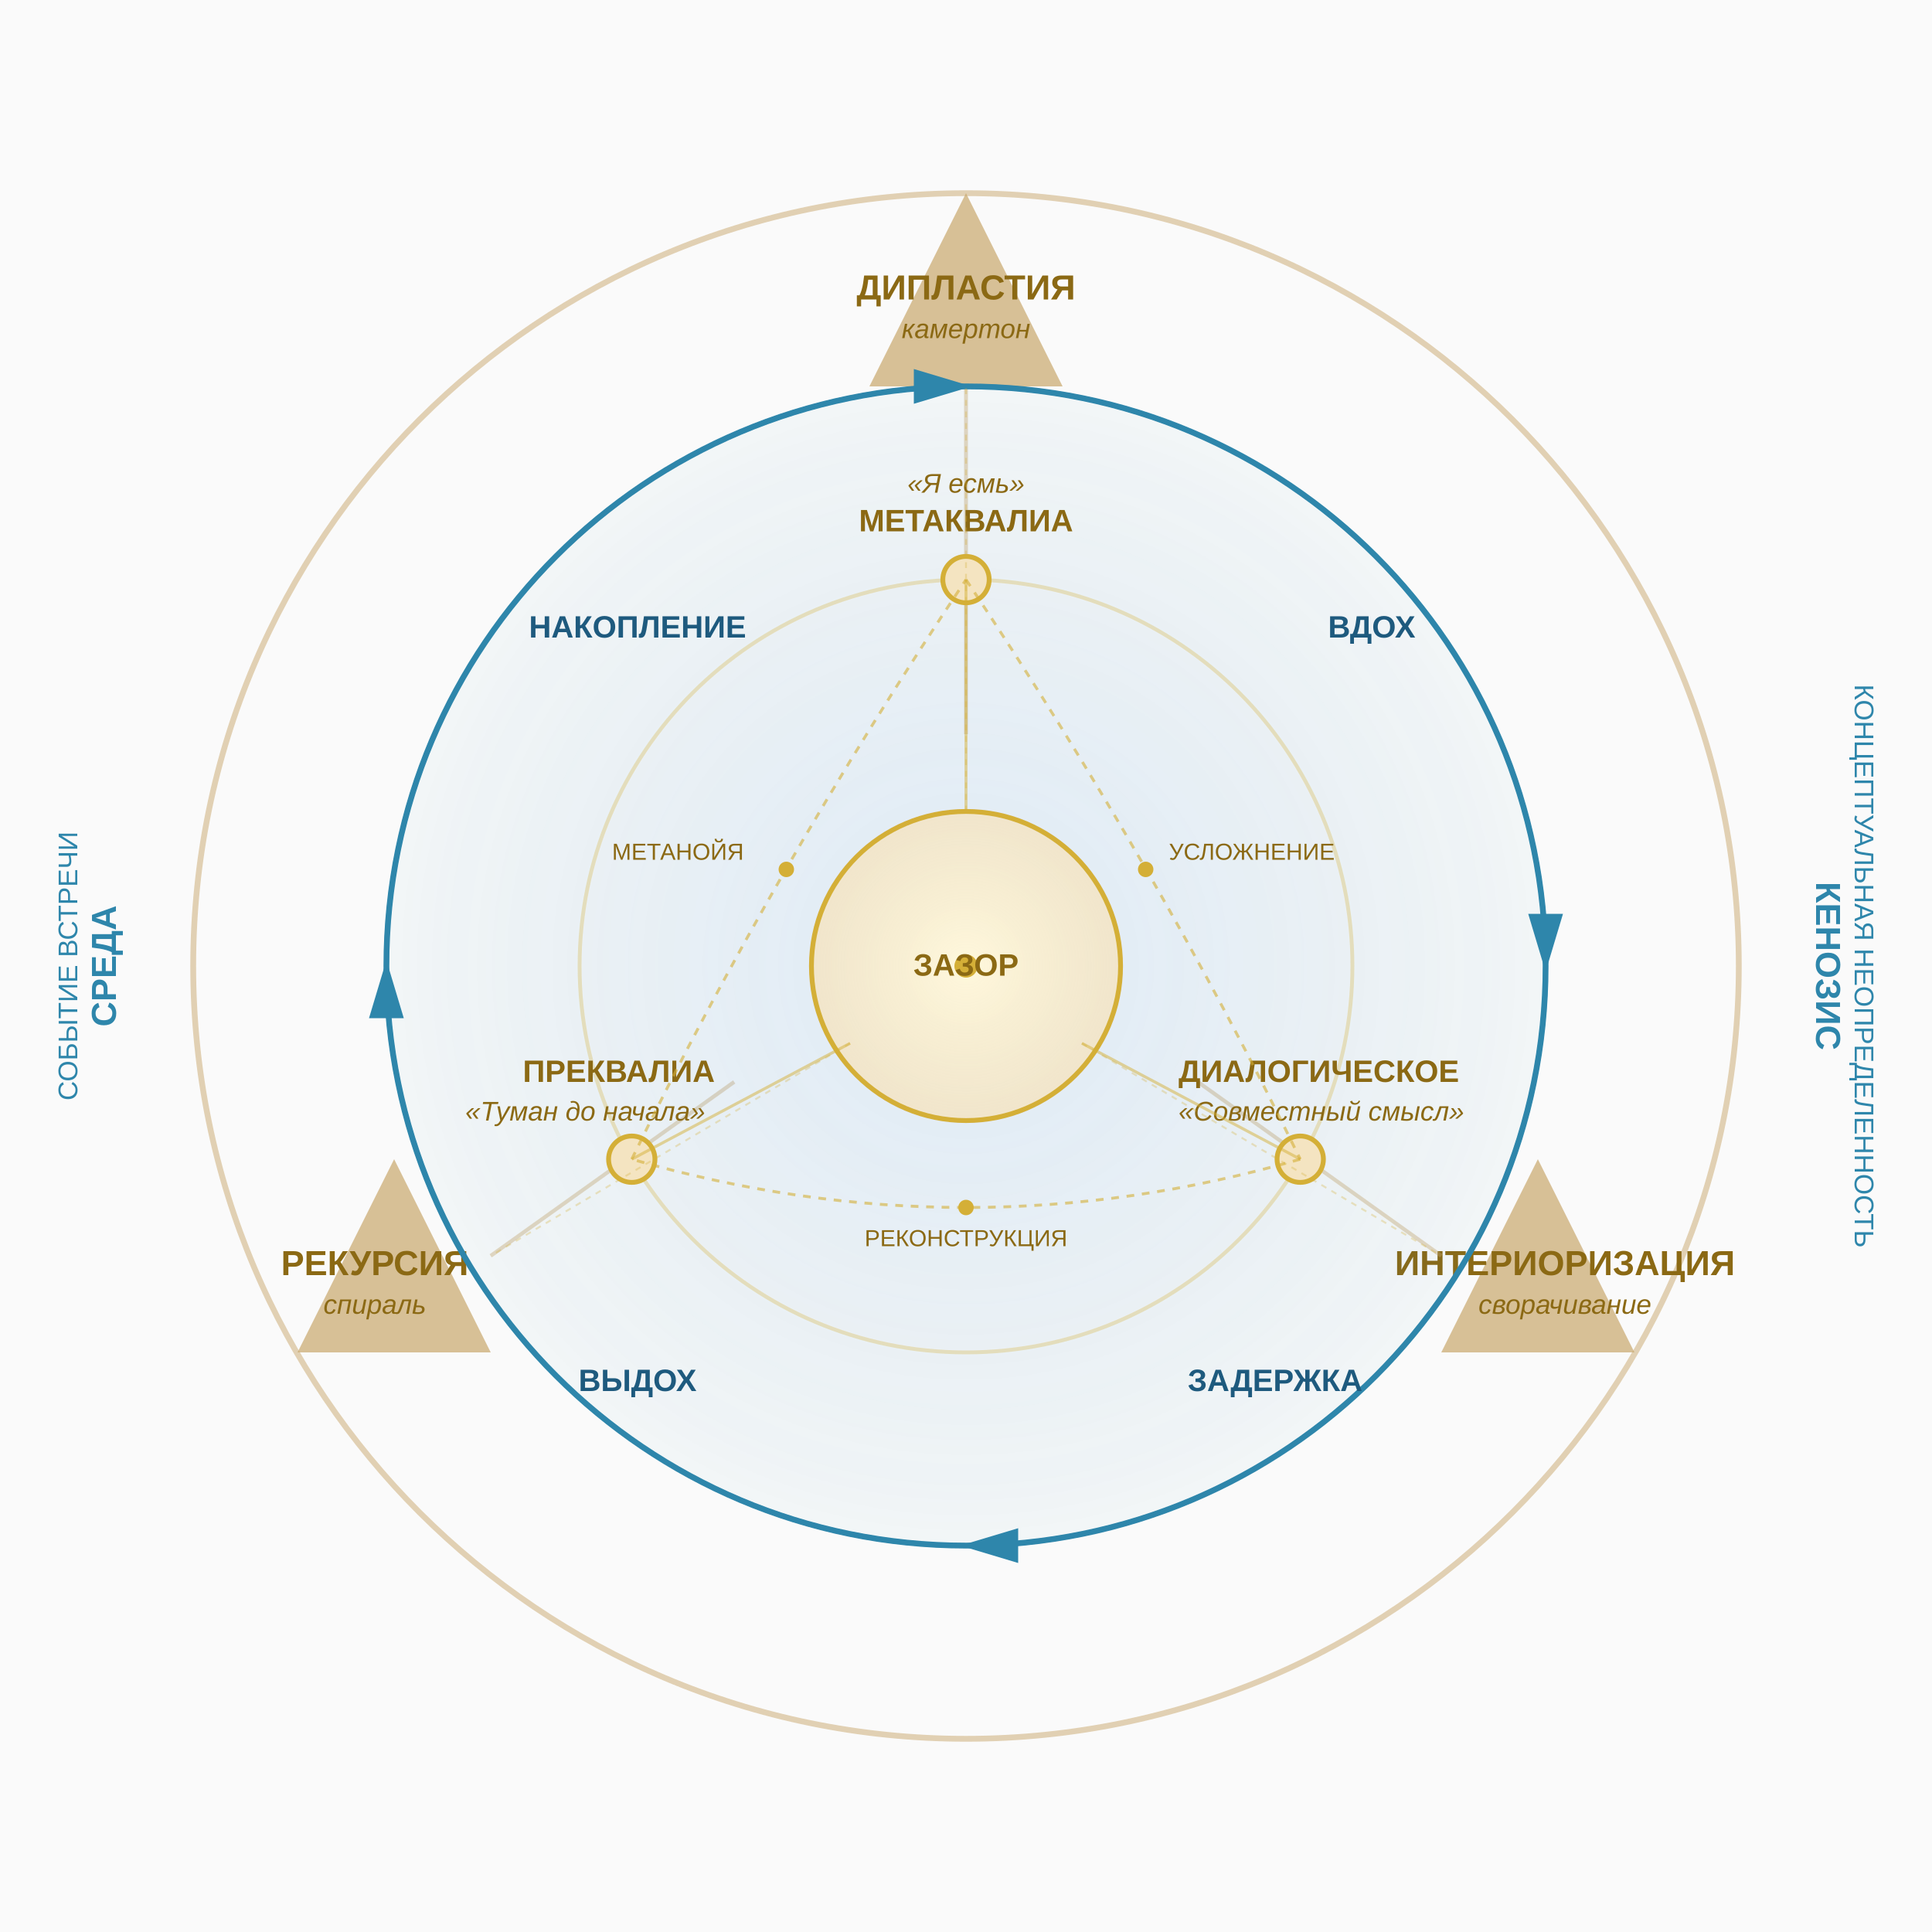
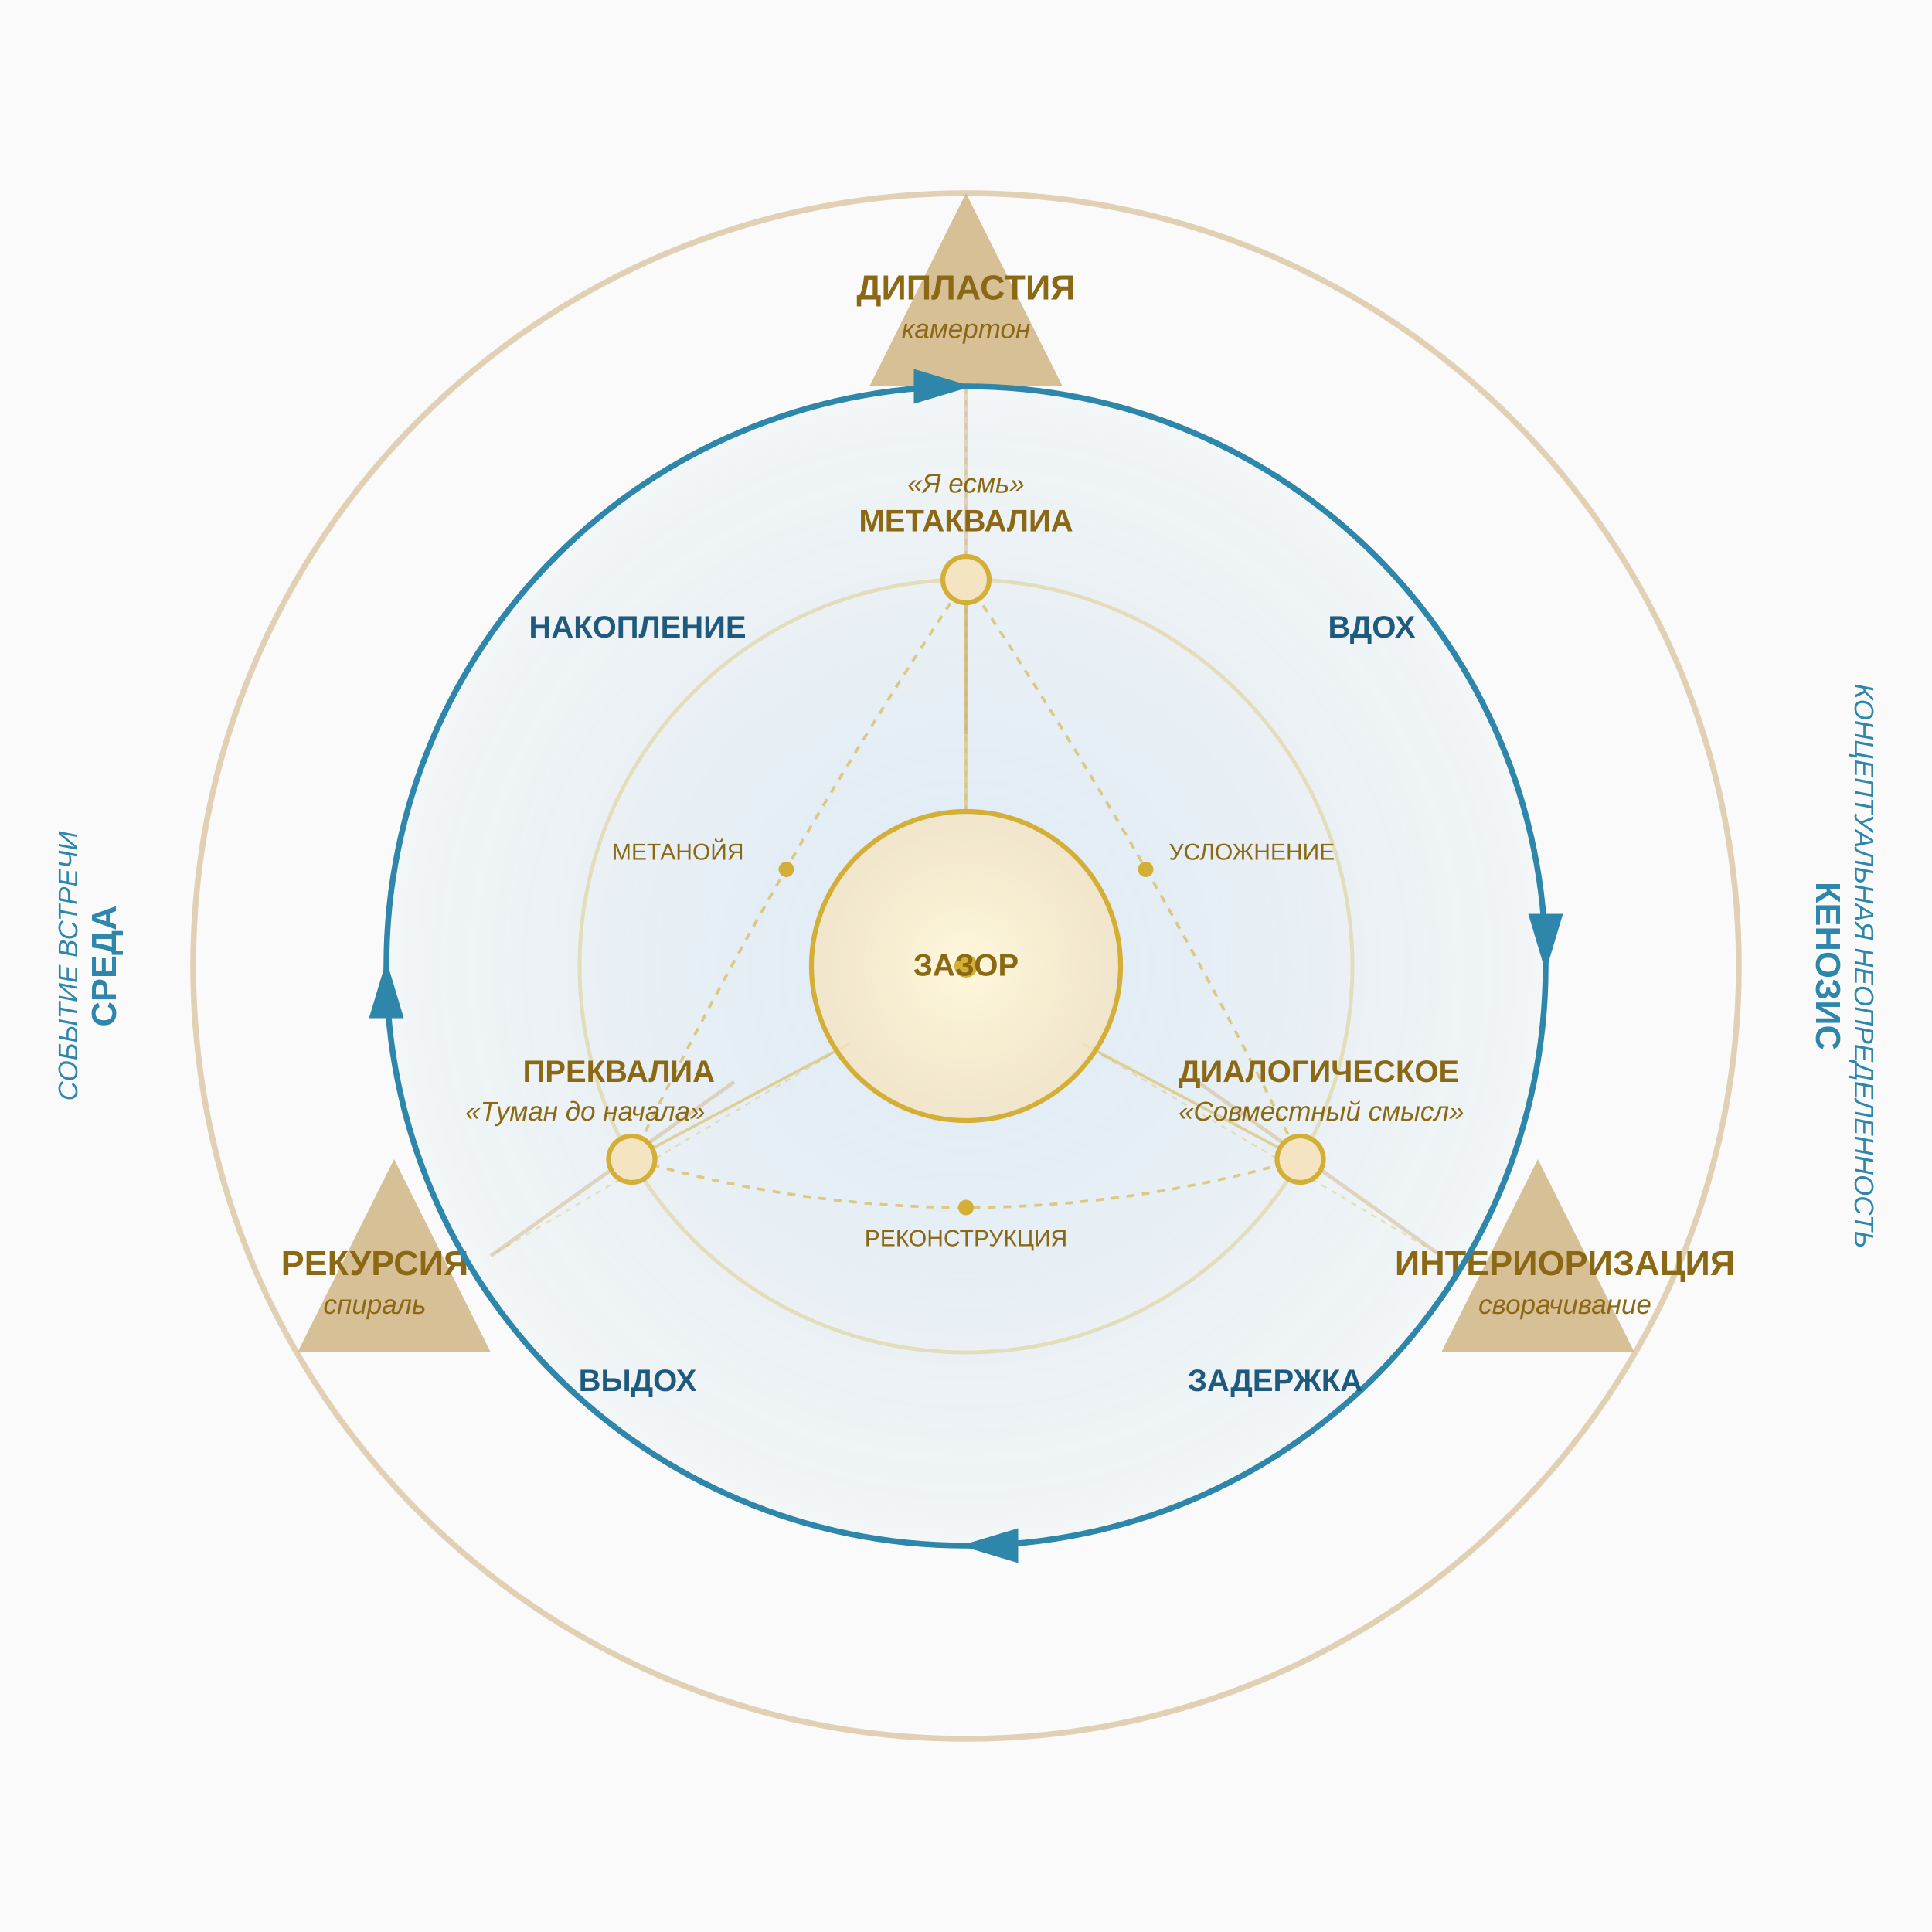
<svg xmlns="http://www.w3.org/2000/svg" viewBox="0 0 1000 1000" width="1000" height="1000">
  <defs>
    <radialGradient id="centerGlow" cx="50%" cy="50%" r="50%">
      <stop offset="0%" style="stop-color:#FFF8DC;stop-opacity:1" />
      <stop offset="100%" style="stop-color:#F4E4C1;stop-opacity:0.8" />
    </radialGradient>
    <radialGradient id="cycleGlow" cx="50%" cy="50%" r="50%">
      <stop offset="0%" style="stop-color:#4A90E2;stop-opacity:0.2" />
      <stop offset="100%" style="stop-color:#2E86AB;stop-opacity:0.05" />
    </radialGradient>
    <marker id="arrowhead" markerWidth="10" markerHeight="10" refX="9" refY="3" orient="auto">
      <polygon points="0 0, 10 3, 0 6" fill="#2E86AB" />
    </marker>
  </defs>
  <rect width="1000" height="1000" fill="#FAFAFA" />
+   <circle cx="500" cy="500" r="300" fill="url(#cycleGlow)" stroke="#2E86AB" stroke-width="2.5" opacity="0.8" />
  <circle cx="500" cy="500" r="400" fill="none" stroke="#C8A66B" stroke-width="3" opacity="0.5" />
+   <circle cx="500" cy="500" r="200" fill="none" stroke="#D4AF37" stroke-width="2" opacity="0.3" />
+   <path d="M 500 300 Q 600 450 673 600" fill="none" stroke="#D4AF37" stroke-width="1.5" stroke-dasharray="4,4" opacity="0.6" />
+   <path d="M 673 600 Q 500 650 327 600" fill="none" stroke="#D4AF37" stroke-width="1.5" stroke-dasharray="4,4" opacity="0.6" />
+   <path d="M 327 600 Q 400 450 500 300" fill="none" stroke="#D4AF37" stroke-width="1.5" stroke-dasharray="4,4" opacity="0.6" />
+   <line x1="500" y1="420" x2="500" y2="200" stroke="#D4AF37" stroke-width="1" opacity="0.3" stroke-dasharray="3,3" />
+   <line x1="560" y1="540" x2="746" y2="650" stroke="#D4AF37" stroke-width="1" opacity="0.3" stroke-dasharray="3,3" />
+   <line x1="440" y1="540" x2="254" y2="650" stroke="#D4AF37" stroke-width="1" opacity="0.3" stroke-dasharray="3,3" />
+   <line x1="500" y1="420" x2="500" y2="300" stroke="#D4AF37" stroke-width="1.5" opacity="0.5" />
+   <line x1="560" y1="540" x2="673" y2="600" stroke="#D4AF37" stroke-width="1.5" opacity="0.5" />
+   <line x1="440" y1="540" x2="327" y2="600" stroke="#D4AF37" stroke-width="1.5" opacity="0.5" />
  <g id="diplostia">
    <path d="M 500 100 L 450 200 L 550 200 Z" fill="#C8A66B" opacity="0.7" />
+     <line x1="500" y1="200" x2="500" y2="380" stroke="#C8A66B" stroke-width="2" opacity="0.4" />
    <text x="500" y="155" text-anchor="middle" font-family="Arial, sans-serif" font-size="18" font-weight="bold" fill="#8B6914">ДИПЛАСТИЯ</text>
    <text x="500" y="175" text-anchor="middle" font-family="Arial, sans-serif" font-size="14" fill="#8B6914" font-style="italic">камертон</text>
-     <line x1="500" y1="200" x2="500" y2="380" stroke="#C8A66B" stroke-width="2" opacity="0.4" />
  </g>
  <g id="interiorization">
    <path d="M 846 700 L 746 700 L 796 600 Z" fill="#C8A66B" opacity="0.7" />
+     <line x1="746" y1="650" x2="620" y2="560" stroke="#C8A66B" stroke-width="2" opacity="0.4" />
    <text x="810" y="660" text-anchor="middle" font-family="Arial, sans-serif" font-size="18" font-weight="bold" fill="#8B6914">ИНТЕРИОРИЗАЦИЯ</text>
    <text x="810" y="680" text-anchor="middle" font-family="Arial, sans-serif" font-size="14" fill="#8B6914" font-style="italic">сворачивание</text>
-     <line x1="746" y1="650" x2="620" y2="560" stroke="#C8A66B" stroke-width="2" opacity="0.4" />
  </g>
  <g id="recursion">
    <path d="M 154 700 L 254 700 L 204 600 Z" fill="#C8A66B" opacity="0.7" />
+     <line x1="254" y1="650" x2="380" y2="560" stroke="#C8A66B" stroke-width="2" opacity="0.4" />
    <text x="194" y="660" text-anchor="middle" font-family="Arial, sans-serif" font-size="18" font-weight="bold" fill="#8B6914">РЕКУРСИЯ</text>
    <text x="194" y="680" text-anchor="middle" font-family="Arial, sans-serif" font-size="14" fill="#8B6914" font-style="italic">спираль</text>
-     <line x1="254" y1="650" x2="380" y2="560" stroke="#C8A66B" stroke-width="2" opacity="0.4" />
  </g>
-   <circle cx="500" cy="500" r="300" fill="url(#cycleGlow)" stroke="#2E86AB" stroke-width="2.5" opacity="0.8" />
  <g id="inhale">
    <path d="M 500 200 A 300 300 0 0 1 800 500" fill="none" stroke="#2E86AB" stroke-width="3" marker-end="url(#arrowhead)" />
    <text x="710" y="330" text-anchor="middle" font-family="Arial, sans-serif" font-size="16" font-weight="bold" fill="#1E5A7E">ВДОХ</text>
  </g>
  <g id="delay">
    <path d="M 800 500 A 300 300 0 0 1 500 800" fill="none" stroke="#2E86AB" stroke-width="3" marker-end="url(#arrowhead)" />
    <text x="660" y="720" text-anchor="middle" font-family="Arial, sans-serif" font-size="16" font-weight="bold" fill="#1E5A7E">ЗАДЕРЖКА</text>
  </g>
  <g id="exhale">
    <path d="M 500 800 A 300 300 0 0 1 200 500" fill="none" stroke="#2E86AB" stroke-width="3" marker-end="url(#arrowhead)" />
    <text x="330" y="720" text-anchor="middle" font-family="Arial, sans-serif" font-size="16" font-weight="bold" fill="#1E5A7E">ВЫДОХ</text>
  </g>
  <g id="accumulate">
    <path d="M 200 500 A 300 300 0 0 1 500 200" fill="none" stroke="#2E86AB" stroke-width="3" marker-end="url(#arrowhead)" />
    <text x="330" y="330" text-anchor="middle" font-family="Arial, sans-serif" font-size="16" font-weight="bold" fill="#1E5A7E">НАКОПЛЕНИЕ</text>
  </g>
-   <circle cx="500" cy="500" r="200" fill="none" stroke="#D4AF37" stroke-width="2" opacity="0.3" />
  <g id="metaqualia">
    <circle cx="500" cy="300" r="12" fill="#F4E4C1" stroke="#D4AF37" stroke-width="2.5" />
    <text x="500" y="275" text-anchor="middle" font-family="Arial, sans-serif" font-size="16" font-weight="bold" fill="#8B6914">МЕТАКВАЛИА</text>
    <text x="500" y="255" text-anchor="middle" font-family="Arial, sans-serif" font-size="14" fill="#8B6914" font-style="italic">«Я есмь»</text>
  </g>
  <g id="dialogical">
    <circle cx="673" cy="600" r="12" fill="#F4E4C1" stroke="#D4AF37" stroke-width="2.5" />
    <text x="610" y="560" text-anchor="start" font-family="Arial, sans-serif" font-size="16" font-weight="bold" fill="#8B6914">ДИАЛОГИЧЕСКОЕ</text>
    <text x="610" y="580" text-anchor="start" font-family="Arial, sans-serif" font-size="14" fill="#8B6914" font-style="italic">«Совместный смысл»</text>
  </g>
  <g id="prequalia">
    <circle cx="327" cy="600" r="12" fill="#F4E4C1" stroke="#D4AF37" stroke-width="2.5" />
    <text x="370" y="560" text-anchor="end" font-family="Arial, sans-serif" font-size="16" font-weight="bold" fill="#8B6914">ПРЕКВАЛИА</text>
    <text x="365" y="580" text-anchor="end" font-family="Arial, sans-serif" font-size="14" fill="#8B6914" font-style="italic">«Туман до начала»</text>
  </g>
-   <path d="M 500 300 Q 600 450 673 600" fill="none" stroke="#D4AF37" stroke-width="1.5" stroke-dasharray="4,4" opacity="0.6" />
-   <path d="M 673 600 Q 500 650 327 600" fill="none" stroke="#D4AF37" stroke-width="1.5" stroke-dasharray="4,4" opacity="0.6" />
-   <path d="M 327 600 Q 400 450 500 300" fill="none" stroke="#D4AF37" stroke-width="1.5" stroke-dasharray="4,4" opacity="0.6" />
-   <circle cx="593" cy="450" r="4" fill="#D4AF37" />
-   <text x="605" y="445" font-family="Arial, sans-serif" font-size="12" fill="#8B6914">УСЛОЖНЕНИЕ</text>
-   <circle cx="500" cy="625" r="4" fill="#D4AF37" />
-   <text x="500" y="645" text-anchor="middle" font-family="Arial, sans-serif" font-size="12" fill="#8B6914">РЕКОНСТРУКЦИЯ</text>
-   <circle cx="407" cy="450" r="4" fill="#D4AF37" />
-   <text x="385" y="445" text-anchor="end" font-family="Arial, sans-serif" font-size="12" fill="#8B6914">МЕТАНОЙЯ</text>
-   <circle cx="500" cy="500" r="80" fill="url(#centerGlow)" stroke="#D4AF37" stroke-width="2.5" />
-   <circle cx="500" cy="500" r="6" fill="#D4AF37" />
-   <text x="500" y="505" text-anchor="middle" font-family="Arial, sans-serif" font-size="16" font-weight="bold" fill="#8B6914">ЗАЗОР</text>
-   <line x1="500" y1="420" x2="500" y2="200" stroke="#D4AF37" stroke-width="1" opacity="0.3" stroke-dasharray="3,3" />
-   <line x1="560" y1="540" x2="746" y2="650" stroke="#D4AF37" stroke-width="1" opacity="0.3" stroke-dasharray="3,3" />
-   <line x1="440" y1="540" x2="254" y2="650" stroke="#D4AF37" stroke-width="1" opacity="0.3" stroke-dasharray="3,3" />
-   <line x1="500" y1="420" x2="500" y2="300" stroke="#D4AF37" stroke-width="1.5" opacity="0.5" />
-   <line x1="560" y1="540" x2="673" y2="600" stroke="#D4AF37" stroke-width="1.5" opacity="0.5" />
-   <line x1="440" y1="540" x2="327" y2="600" stroke="#D4AF37" stroke-width="1.5" opacity="0.5" />
+   <g id="transform-points">
+     <circle cx="593" cy="450" r="4" fill="#D4AF37" />
+     <text x="605" y="445" font-family="Arial, sans-serif" font-size="12" fill="#8B6914">УСЛОЖНЕНИЕ</text>
+     <circle cx="500" cy="625" r="4" fill="#D4AF37" />
+     <text x="500" y="645" text-anchor="middle" font-family="Arial, sans-serif" font-size="12" fill="#8B6914">РЕКОНСТРУКЦИЯ</text>
+     <circle cx="407" cy="450" r="4" fill="#D4AF37" />
+     <text x="385" y="445" text-anchor="end" font-family="Arial, sans-serif" font-size="12" fill="#8B6914">МЕТАНОЙЯ</text>
+   </g>
+   <g id="center">
+     <circle cx="500" cy="500" r="80" fill="url(#centerGlow)" stroke="#D4AF37" stroke-width="2.5" />
+     <circle cx="500" cy="500" r="6" fill="#D4AF37" />
+     <text x="500" y="505" text-anchor="middle" font-family="Arial, sans-serif" font-size="16" font-weight="bold" fill="#8B6914">ЗАЗОР</text>
+   </g>
  <text x="940" y="500" text-anchor="middle" font-family="Arial, sans-serif" font-size="18" font-weight="bold" fill="#2E86AB" transform="rotate(90 940 500)">КЕНОЗИС</text>
-   <text x="960" y="500" text-anchor="middle" font-family="Arial, sans-serif" font-size="14" fill="#2E86AB" font-style="bold" transform="rotate(90 960 500)">КОНЦЕПТУАЛЬНАЯ НЕОПРЕДЕЛЕННОСТЬ</text>
+   <text x="960" y="500" text-anchor="middle" font-family="Arial, sans-serif" font-size="14" fill="#2E86AB" font-style="italic" transform="rotate(90 960 500)">КОНЦЕПТУАЛЬНАЯ НЕОПРЕДЕЛЕННОСТЬ</text>
  <text x="60" y="500" text-anchor="middle" font-family="Arial, sans-serif" font-size="18" font-weight="bold" fill="#2E86AB" transform="rotate(-90 60 500)">СРЕДА</text>
-   <text x="40" y="500" text-anchor="middle" font-family="Arial, sans-serif" font-size="14" fill="#2E86AB" font-style="bold" transform="rotate(-90 40 500)">СОБЫТИЕ ВСТРЕЧИ</text>
+   <text x="40" y="500" text-anchor="middle" font-family="Arial, sans-serif" font-size="14" fill="#2E86AB" font-style="italic" transform="rotate(-90 40 500)">СОБЫТИЕ ВСТРЕЧИ</text>
</svg>
